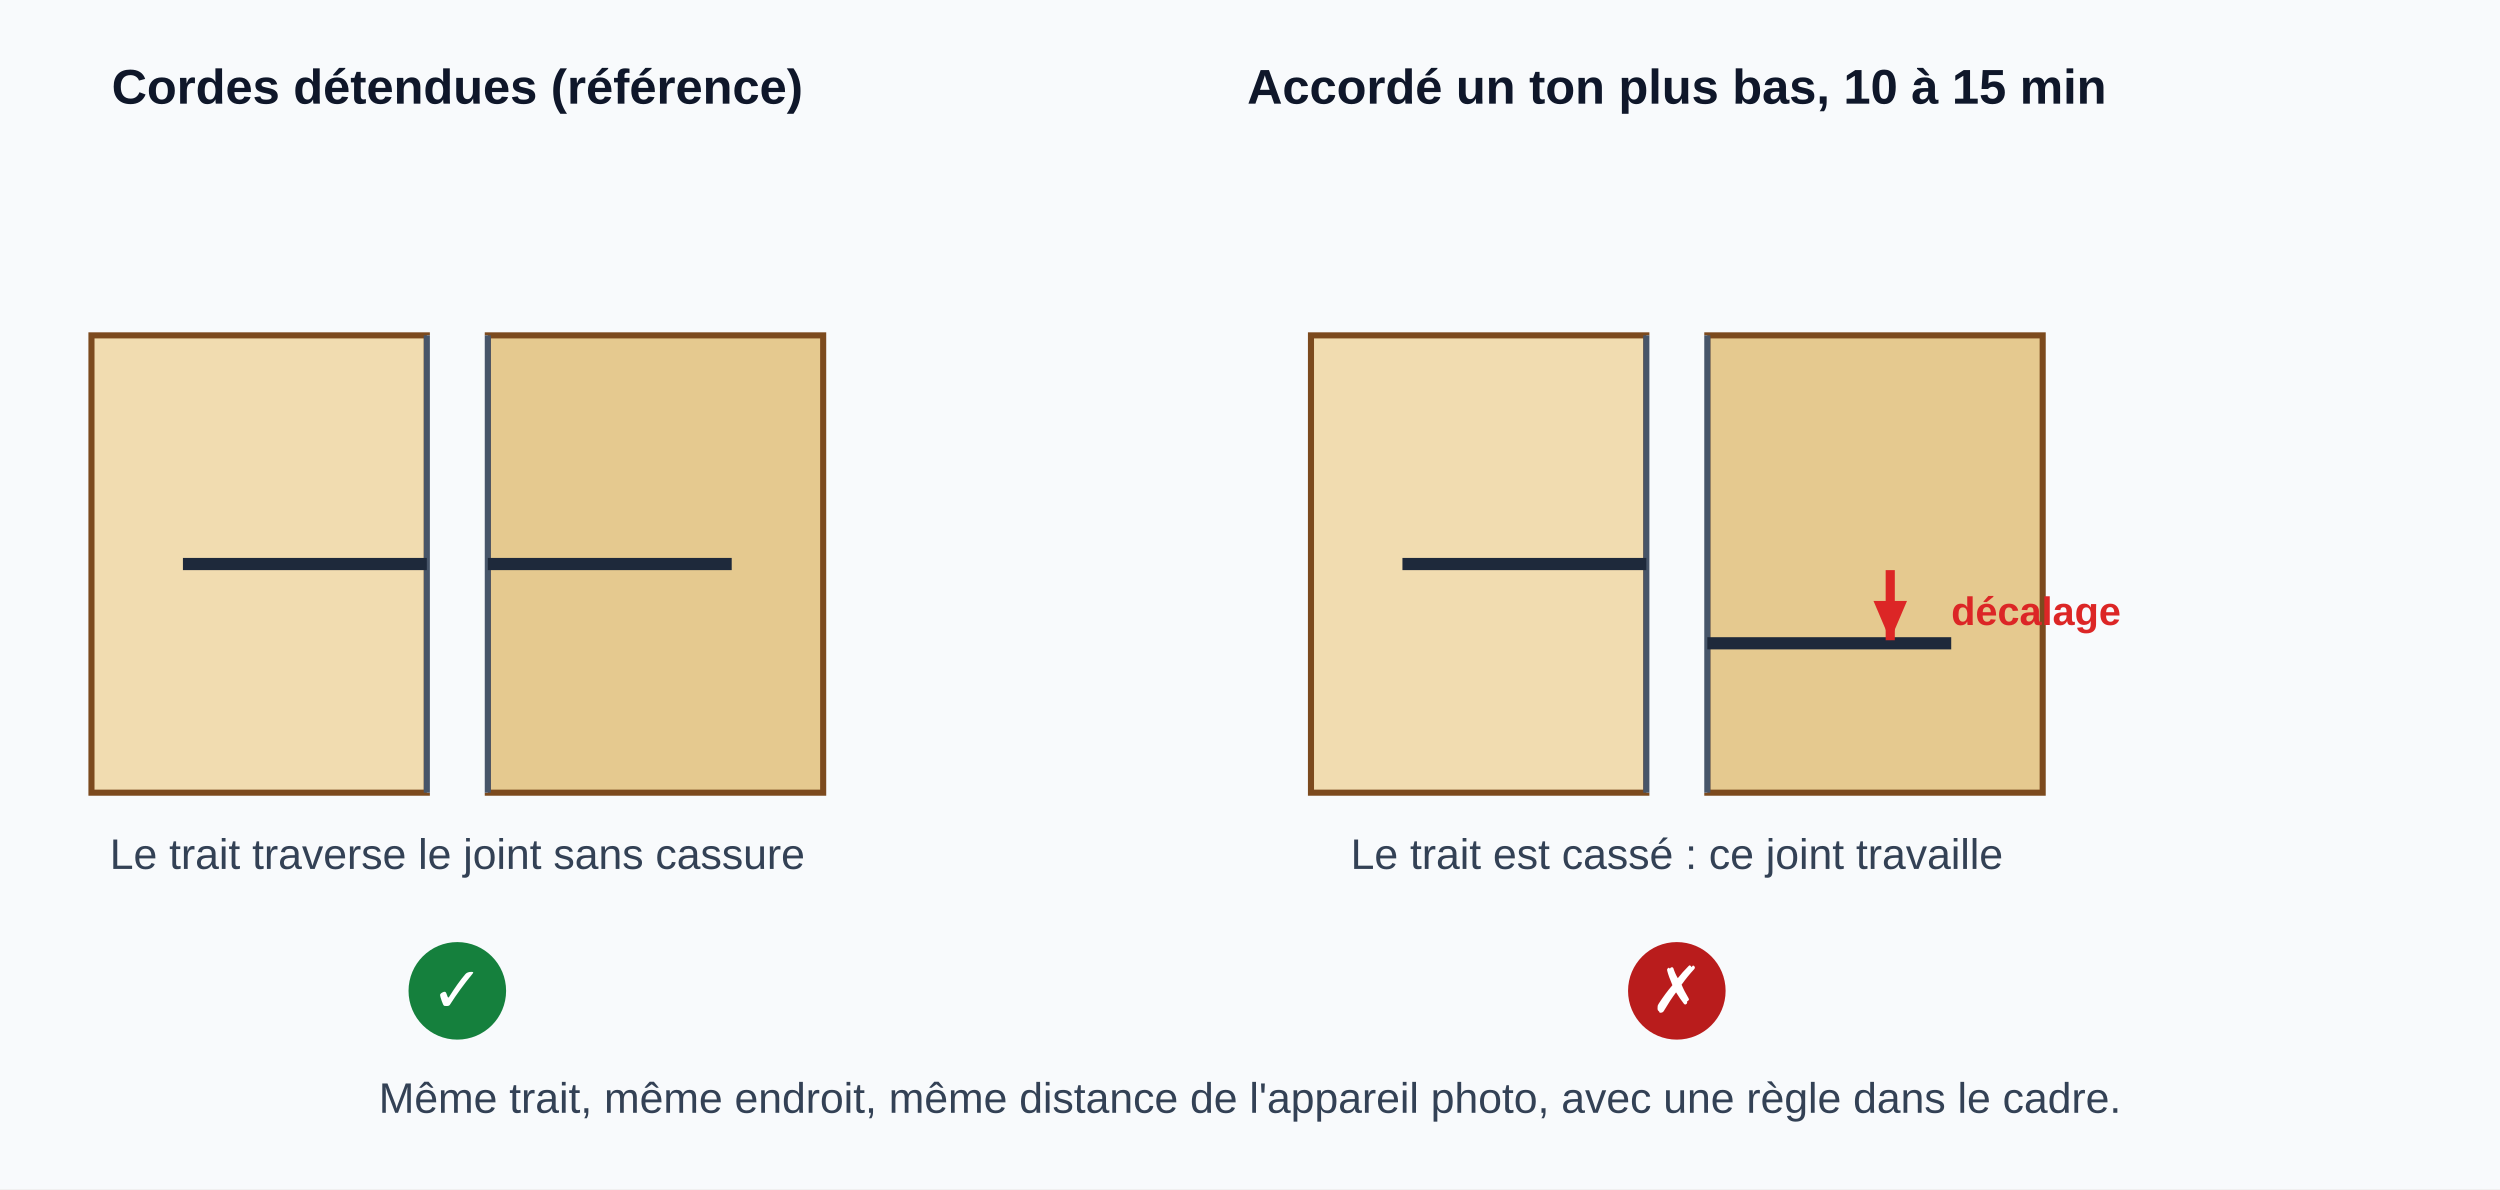
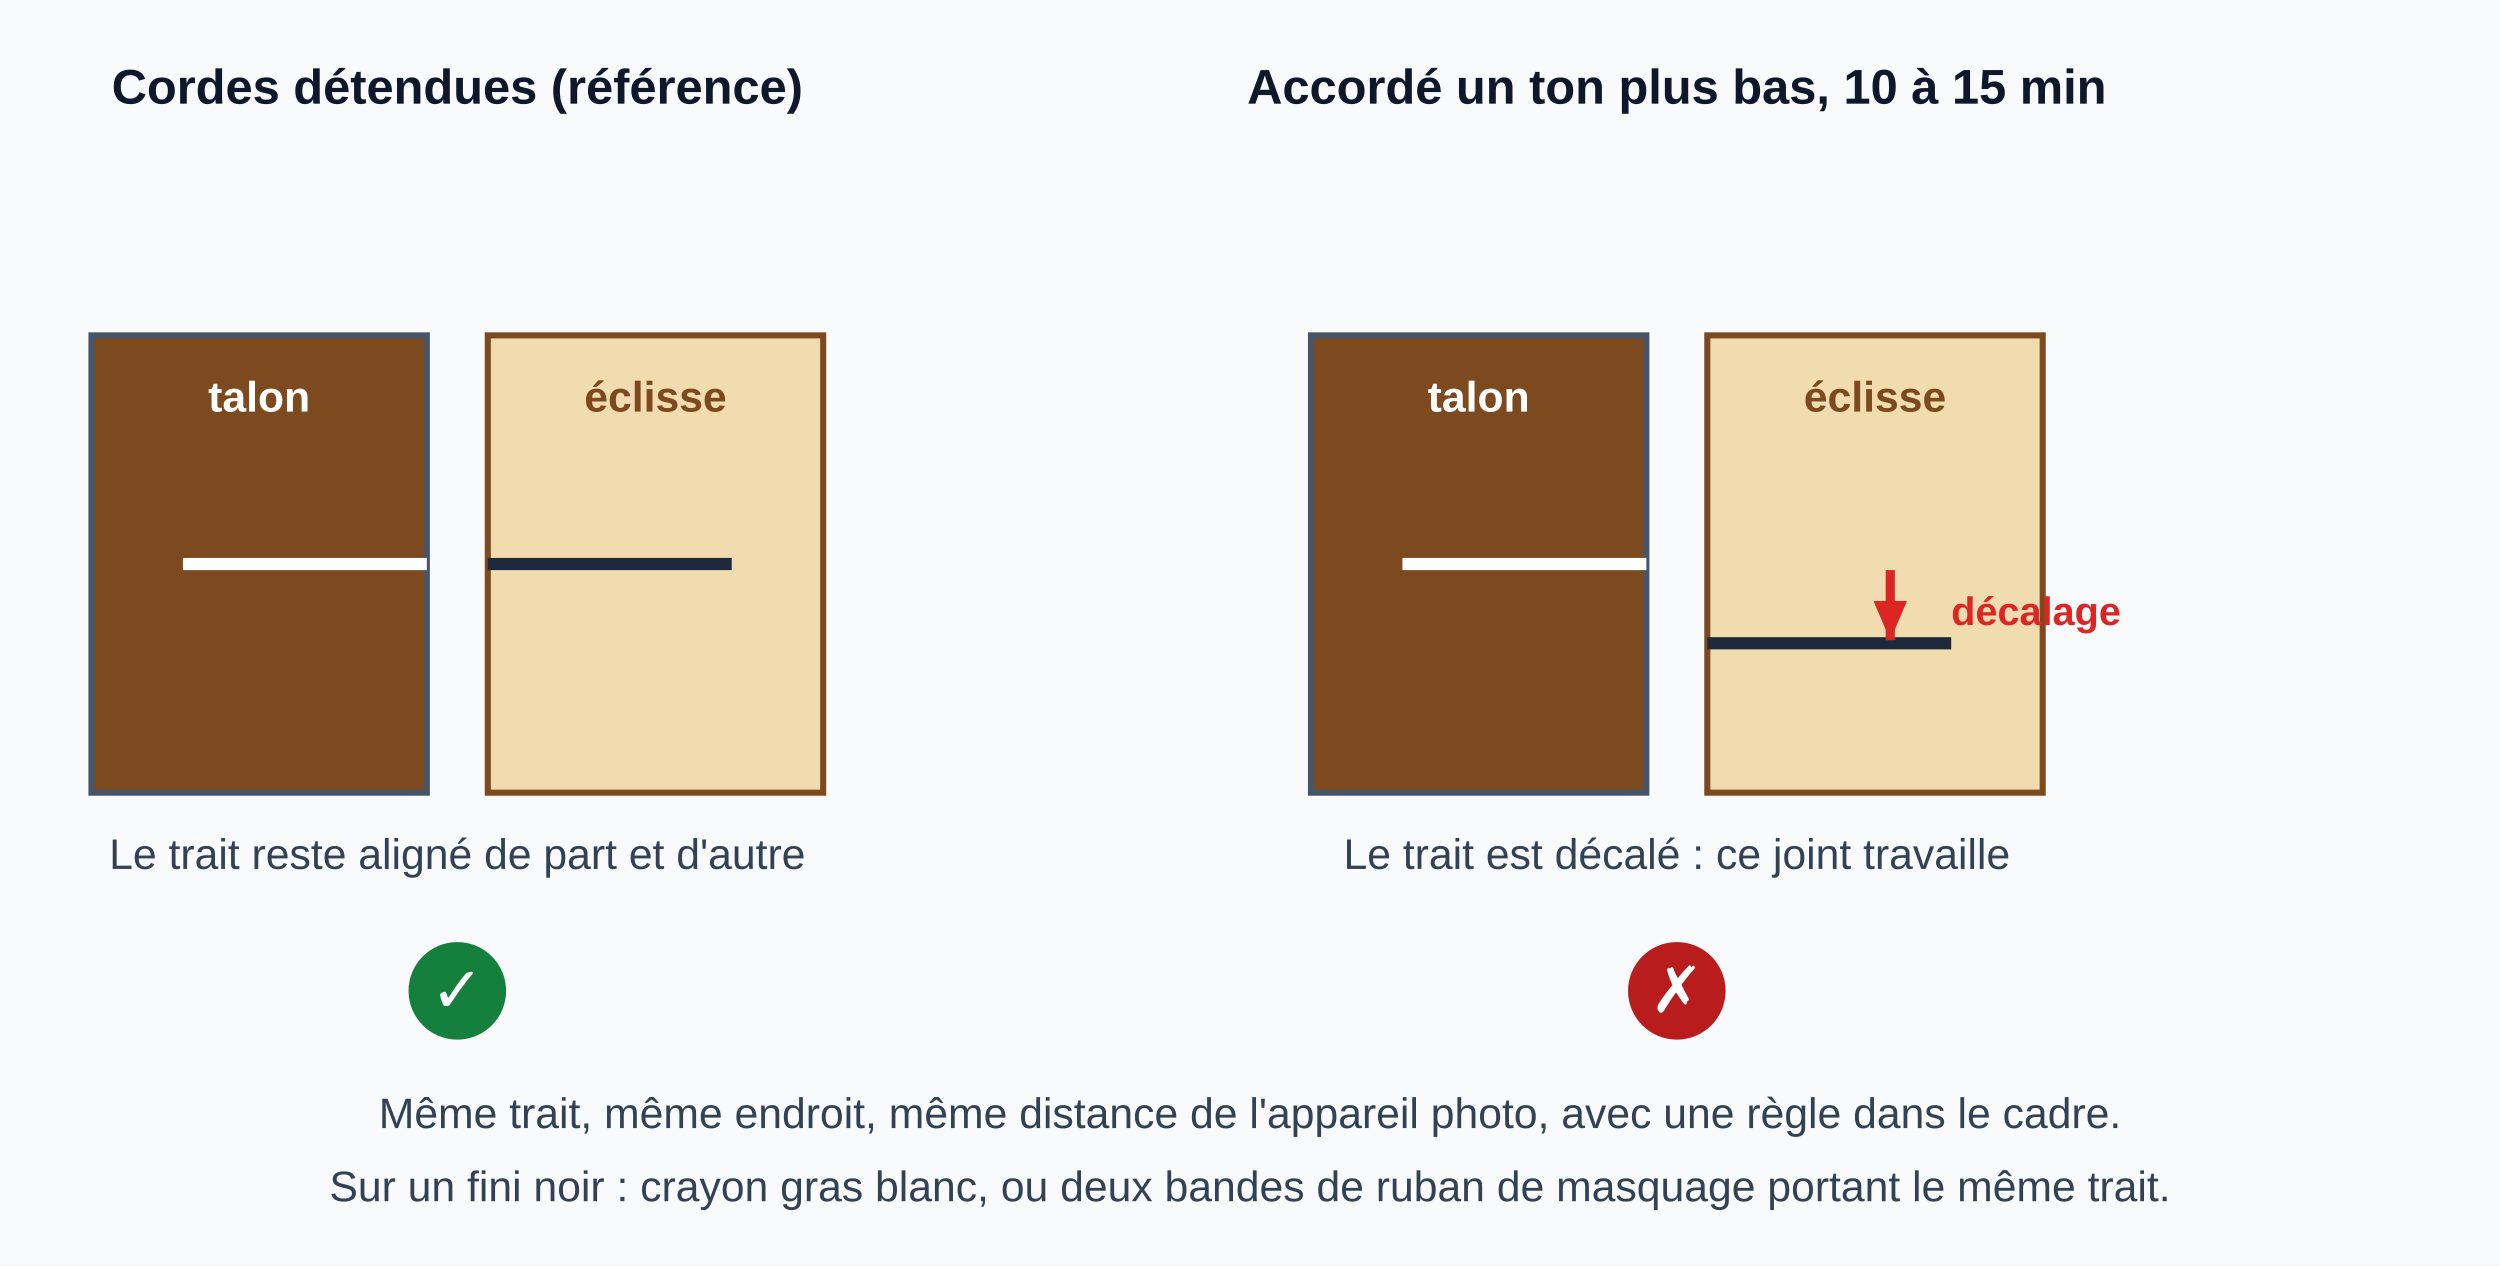
- <svg xmlns="http://www.w3.org/2000/svg" viewBox="0 0 820 390" role="img" aria-labelledby="t d" font-family="Arial, Helvetica, sans-serif">
-   <rect width="820" height="390" fill="#f8fafc" />
+ <svg xmlns="http://www.w3.org/2000/svg" viewBox="0 0 820 415" role="img" aria-labelledby="t d" font-family="Arial, Helvetica, sans-serif">
+   <rect width="820" height="415" fill="#f8fafc" />
  <text x="150" y="34" font-size="16" fill="#0f172a" font-weight="bold" text-anchor="middle">Cordes détendues (référence)</text>
  <text x="550" y="34" font-size="16" fill="#0f172a" font-weight="bold" text-anchor="middle">Accordé un ton plus bas, 10 à 15 min</text>
-   <rect x="30" y="110" width="110" height="150" fill="#f1dcb0" stroke="#7c4a1e" stroke-width="2" />
-   <rect x="160" y="110" width="110" height="150" fill="#e5c98f" stroke="#7c4a1e" stroke-width="2" />
-   <rect x="140" y="110" width="20" height="150" fill="#f8fafc" />
-   <line x1="140" y1="110" x2="140" y2="260" stroke="#475569" stroke-width="2" />
-   <line x1="160" y1="110" x2="160" y2="260" stroke="#475569" stroke-width="2" />
-   <line x1="60" y1="185" x2="140" y2="185" stroke="#1e293b" stroke-width="4" />
+   <rect x="30" y="110" width="110" height="150" fill="#7c4a1e" stroke="#475569" stroke-width="2" />
+   <rect x="160" y="110" width="110" height="150" fill="#f1dcb0" stroke="#7c4a1e" stroke-width="2" />
+   <text x="85" y="135" font-size="14" fill="#fff" font-weight="bold" text-anchor="middle">talon</text>
+   <text x="215" y="135" font-size="14" fill="#7c4a1e" font-weight="bold" text-anchor="middle">éclisse</text>
+   <line x1="60" y1="185" x2="140" y2="185" stroke="#fff" stroke-width="4" />
  <line x1="160" y1="185" x2="240" y2="185" stroke="#1e293b" stroke-width="4" />
-   <rect x="430" y="110" width="110" height="150" fill="#f1dcb0" stroke="#7c4a1e" stroke-width="2" />
-   <rect x="560" y="110" width="110" height="150" fill="#e5c98f" stroke="#7c4a1e" stroke-width="2" />
-   <rect x="540" y="110" width="20" height="150" fill="#f8fafc" />
-   <line x1="540" y1="110" x2="540" y2="260" stroke="#475569" stroke-width="2" />
-   <line x1="560" y1="110" x2="560" y2="260" stroke="#475569" stroke-width="2" />
-   <line x1="460" y1="185" x2="540" y2="185" stroke="#1e293b" stroke-width="4" />
+   <rect x="430" y="110" width="110" height="150" fill="#7c4a1e" stroke="#475569" stroke-width="2" />
+   <rect x="560" y="110" width="110" height="150" fill="#f1dcb0" stroke="#7c4a1e" stroke-width="2" />
+   <text x="485" y="135" font-size="14" fill="#fff" font-weight="bold" text-anchor="middle">talon</text>
+   <text x="615" y="135" font-size="14" fill="#7c4a1e" font-weight="bold" text-anchor="middle">éclisse</text>
+   <line x1="460" y1="185" x2="540" y2="185" stroke="#fff" stroke-width="4" />
  <line x1="560" y1="211" x2="640" y2="211" stroke="#1e293b" stroke-width="4" />
-   <text x="150" y="285" font-size="14" fill="#334155" text-anchor="middle">Le trait traverse le joint sans cassure</text>
-   <text x="550" y="285" font-size="14" fill="#334155" text-anchor="middle">Le trait est cassé : ce joint travaille</text>
+   <text x="150" y="285" font-size="14" fill="#334155" text-anchor="middle">Le trait reste aligné de part et d'autre</text>
+   <text x="550" y="285" font-size="14" fill="#334155" text-anchor="middle">Le trait est décalé : ce joint travaille</text>
  <circle cx="150" cy="325" r="16" fill="#15803d" />
  <text x="150" y="332" font-size="21" font-weight="bold" fill="#fff" text-anchor="middle">✓</text>
  <circle cx="550" cy="325" r="16" fill="#b91c1c" />
  <text x="550" y="332" font-size="21" font-weight="bold" fill="#fff" text-anchor="middle">✗</text>
  <path d="M620 187 L620 210" stroke="#dc2626" stroke-width="3" fill="none" />
  <polygon points="620,210 614.5,197.1 625.5,197.1" fill="#dc2626" />
  <text x="640" y="205" font-size="13" fill="#dc2626" font-weight="bold" text-anchor="start">décalage</text>
-   <text x="410" y="365" font-size="14" fill="#334155" text-anchor="middle">Même trait, même endroit, même distance de l'appareil photo, avec une règle dans le cadre.</text>
+   <text x="410" y="370" font-size="14" fill="#334155" text-anchor="middle">Même trait, même endroit, même distance de l'appareil photo, avec une règle dans le cadre.</text>
+   <text x="410" y="394" font-size="14" fill="#334155" text-anchor="middle">Sur un fini noir : crayon gras blanc, ou deux bandes de ruban de masquage portant le même trait.</text>
</svg>
